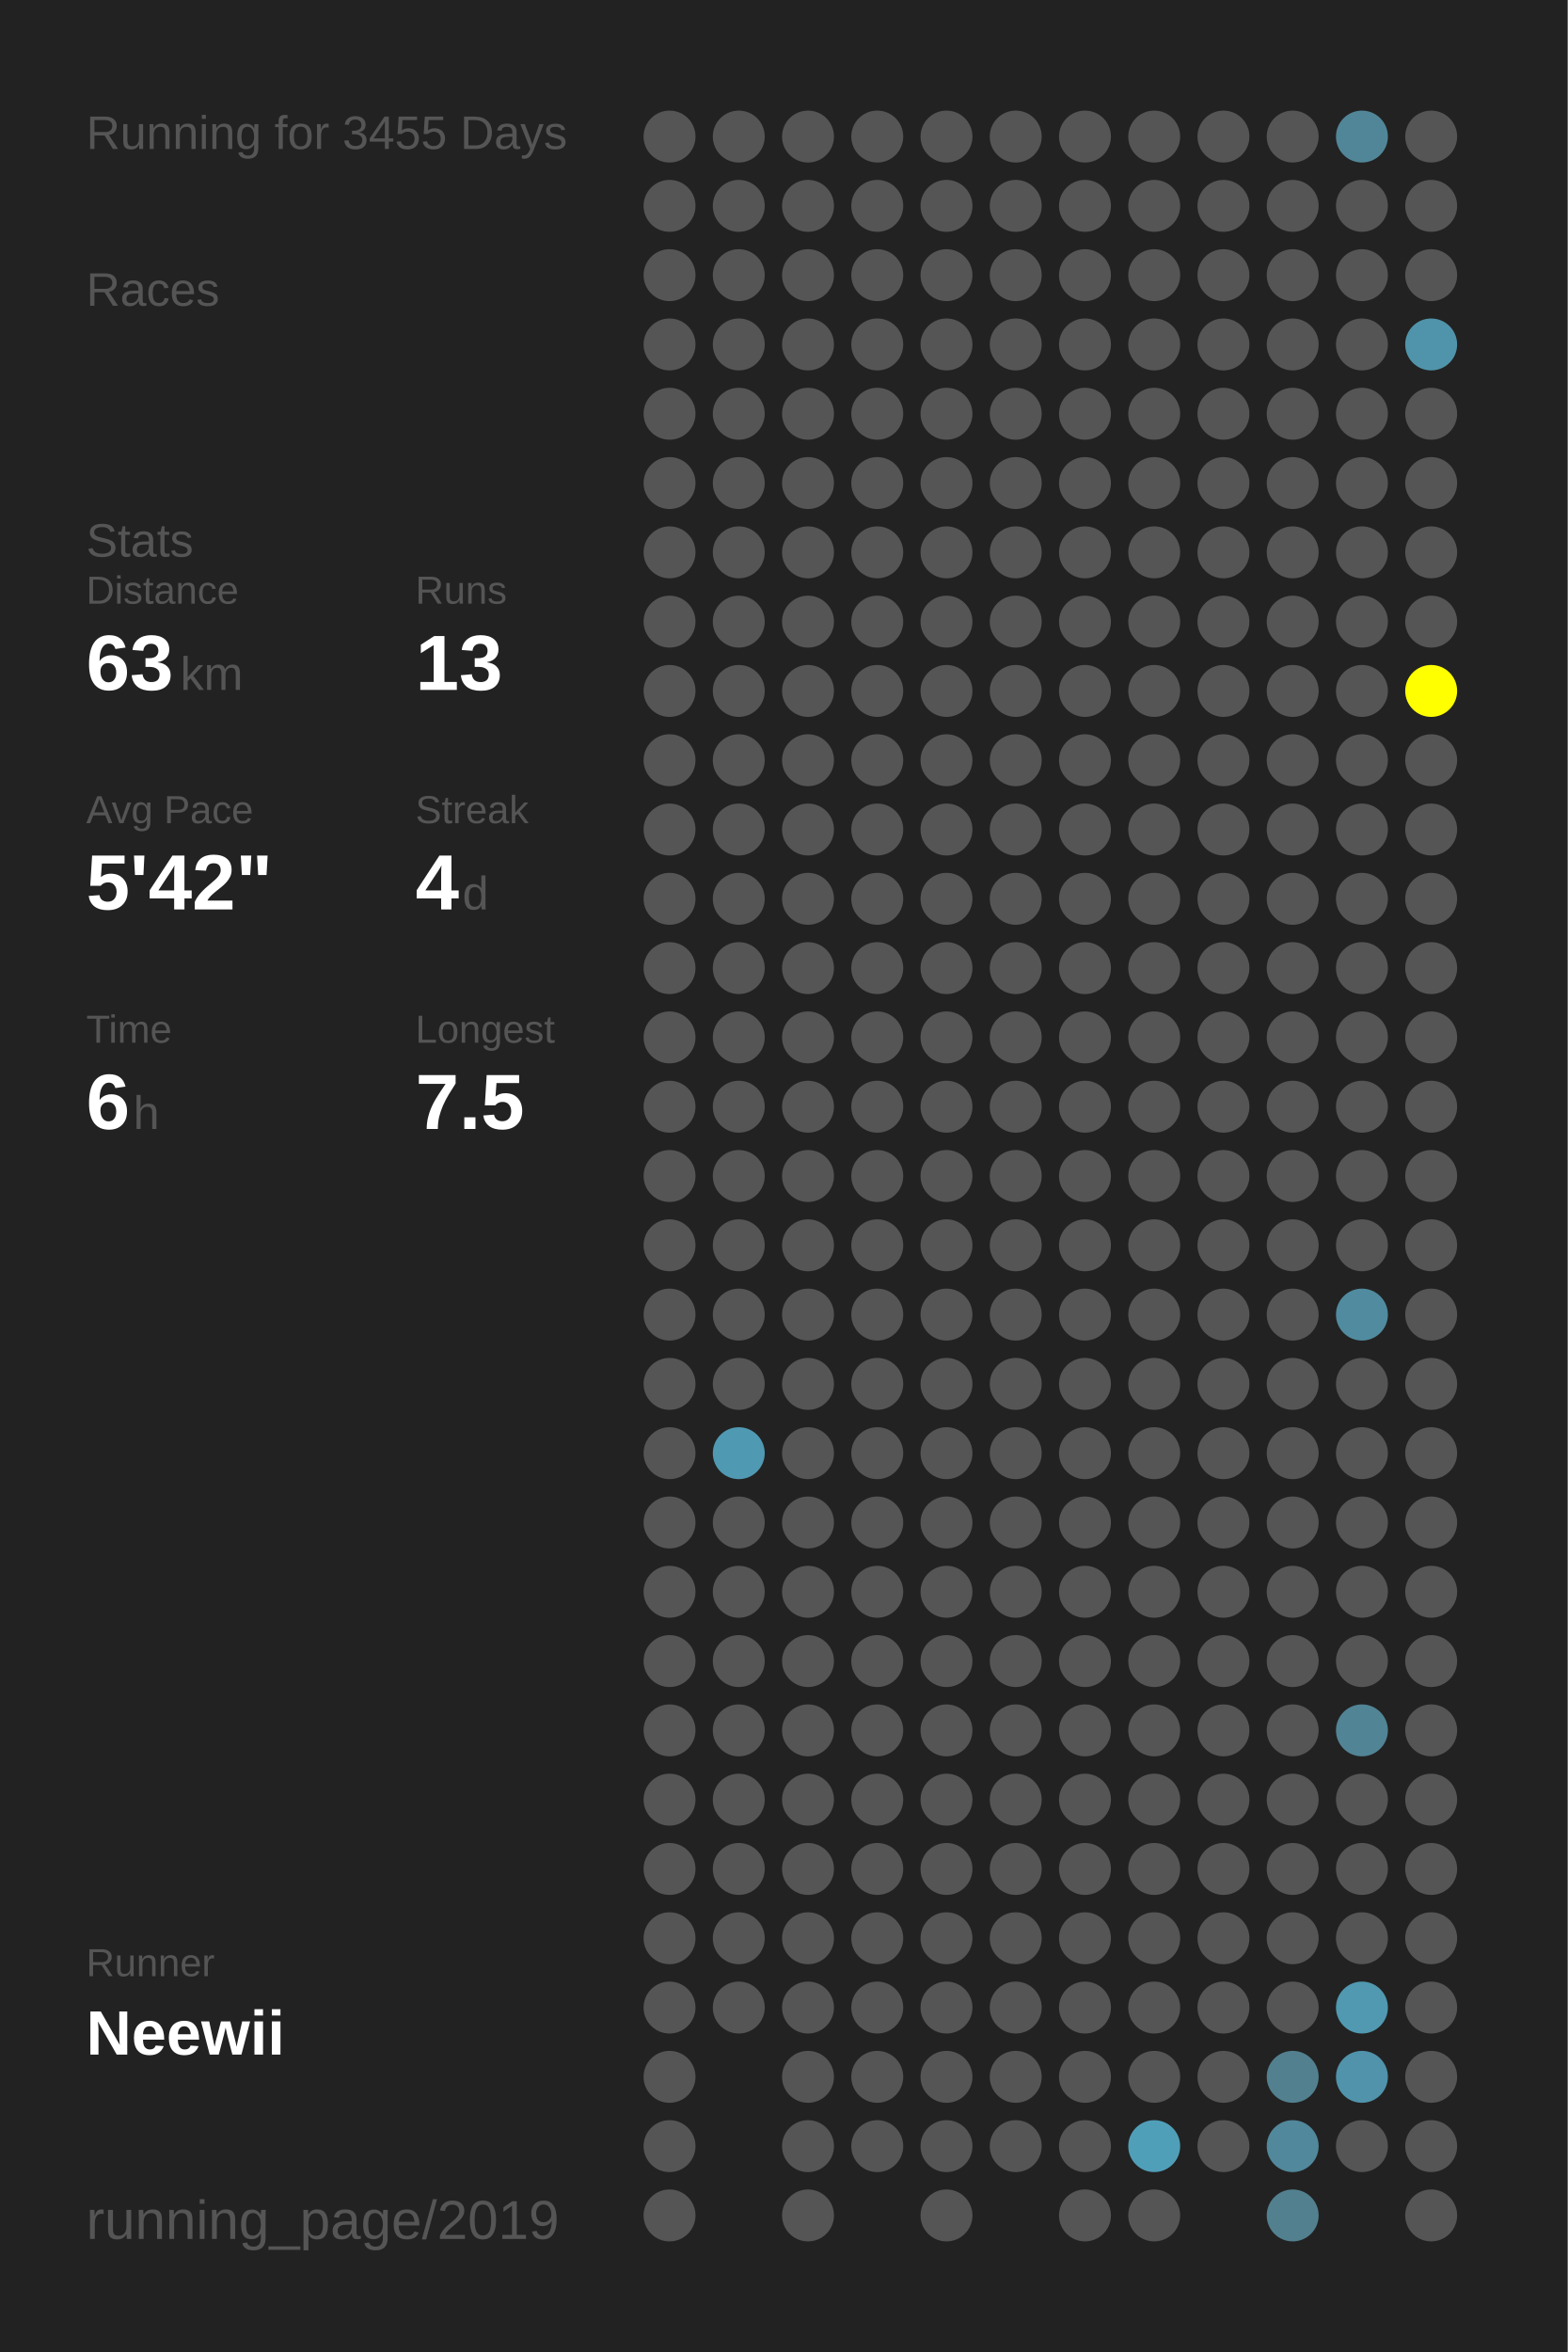
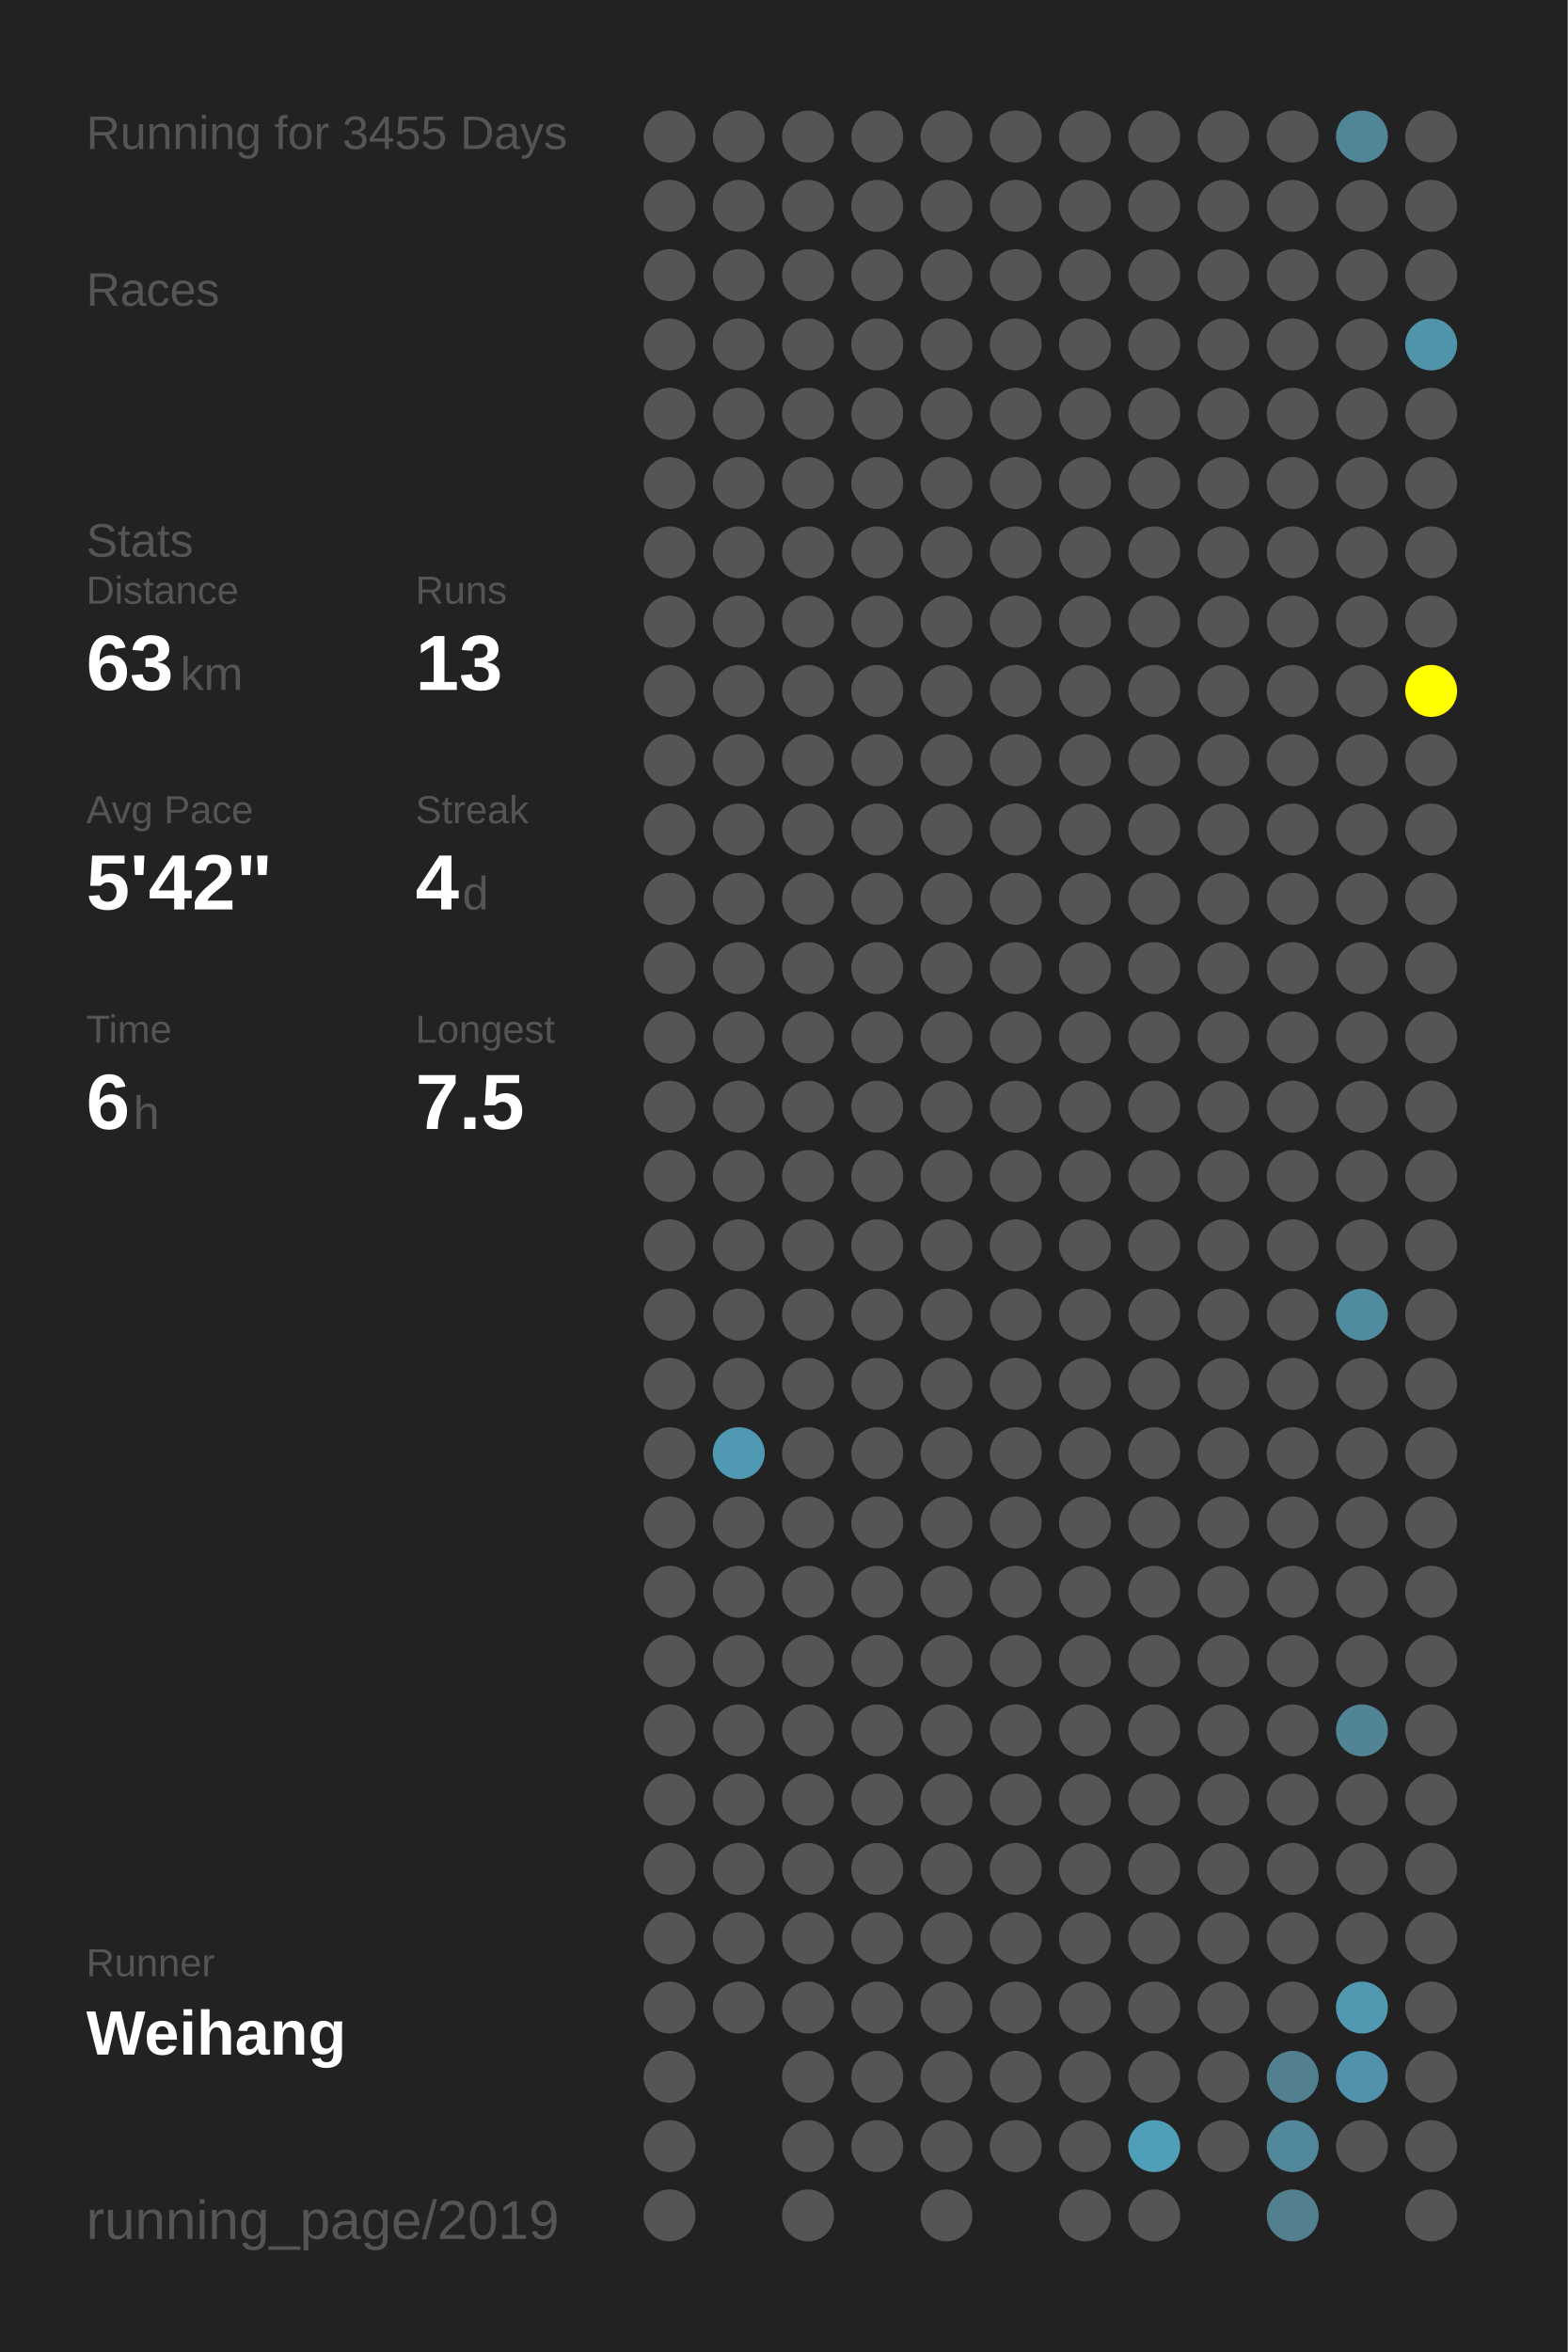
<svg xmlns="http://www.w3.org/2000/svg" baseProfile="full" height="300mm" version="1.1" viewBox="0,0,200,300" width="200mm">
  <defs />
  <rect fill="#222222" height="300" width="200" x="0" y="0" />
  <text fill="#555555" style="font-size:6px; font-family:Arial;" x="11" y="19">Running for 3455 Days</text>
  <text fill="#555555" style="font-size:6px; font-family:Arial;" x="11" y="39">Races</text>
  <text fill="#555555" style="font-size:6px; font-family:Arial;" x="11" y="71">Stats</text>
  <text fill="#555555" style="font-size:5px; font-family:Arial;" x="11" y="77">Distance</text>
  <text fill="#FFFFFF" style="font-size:10px; font-family:Arial; font-weight:bold;" x="11" y="88">63</text>
  <text fill="#555555" style="font-size:6px; font-family:Arial;" x="23" y="88">km</text>
  <text fill="#555555" style="font-size:5px; font-family:Arial;" x="53" y="77">Runs</text>
  <text fill="#FFFFFF" style="font-size:10px; font-family:Arial; font-weight:bold;" x="53" y="88">13</text>
  <text fill="#555555" style="font-size:5px; font-family:Arial;" x="11" y="105">Avg Pace</text>
  <text fill="#FFFFFF" style="font-size:10px; font-family:Arial; font-weight:bold;" x="11" y="116">5'42"</text>
  <text fill="#555555" style="font-size:5px; font-family:Arial;" x="53" y="105">Streak</text>
  <text fill="#FFFFFF" style="font-size:10px; font-family:Arial; font-weight:bold;" x="53" y="116">4</text>
  <text fill="#555555" style="font-size:6px; font-family:Arial;" x="59" y="116">d</text>
  <text fill="#555555" style="font-size:5px; font-family:Arial;" x="11" y="133">Time</text>
  <text fill="#FFFFFF" style="font-size:10px; font-family:Arial; font-weight:bold;" x="11" y="144">6</text>
  <text fill="#555555" style="font-size:6px; font-family:Arial;" x="17" y="144">h</text>
  <text fill="#555555" style="font-size:5px; font-family:Arial;" x="53" y="133">Longest</text>
  <text fill="#FFFFFF" style="font-size:10px; font-family:Arial; font-weight:bold;" x="53" y="144">7.5</text>
  <text fill="#555555" style="font-size:5px; font-family:Arial;" x="11" y="252.065">Runner</text>
-   <text fill="#FFFFFF" style="font-size:8px; font-family:Arial; font-weight:bold;" x="11" y="262.065">Neewii</text>
+   <text fill="#FFFFFF" style="font-size:8px; font-family:Arial; font-weight:bold;" x="11" y="262.065">Weihang</text>
  <text fill="#555555" style="font-size:7px; font-family:Arial;" x="11" y="285.581">running_page/2019</text>
  <circle cx="85.417" cy="17.419" fill="#555555" r="3.312" />
  <circle cx="85.417" cy="26.258" fill="#555555" r="3.312" />
  <circle cx="85.417" cy="35.097" fill="#555555" r="3.312" />
  <circle cx="85.417" cy="43.935" fill="#555555" r="3.312" />
  <circle cx="85.417" cy="52.774" fill="#555555" r="3.312" />
  <circle cx="85.417" cy="61.613" fill="#555555" r="3.312" />
  <circle cx="85.417" cy="70.452" fill="#555555" r="3.312" />
  <circle cx="85.417" cy="79.29" fill="#555555" r="3.312" />
  <circle cx="85.417" cy="88.129" fill="#555555" r="3.312" />
  <circle cx="85.417" cy="96.968" fill="#555555" r="3.312" />
  <circle cx="85.417" cy="105.806" fill="#555555" r="3.312" />
  <circle cx="85.417" cy="114.645" fill="#555555" r="3.312" />
  <circle cx="85.417" cy="123.484" fill="#555555" r="3.312" />
  <circle cx="85.417" cy="132.323" fill="#555555" r="3.312" />
  <circle cx="85.417" cy="141.161" fill="#555555" r="3.312" />
  <circle cx="85.417" cy="150" fill="#555555" r="3.312" />
  <circle cx="85.417" cy="158.839" fill="#555555" r="3.312" />
  <circle cx="85.417" cy="167.677" fill="#555555" r="3.312" />
  <circle cx="85.417" cy="176.516" fill="#555555" r="3.312" />
  <circle cx="85.417" cy="185.355" fill="#555555" r="3.312" />
  <circle cx="85.417" cy="194.194" fill="#555555" r="3.312" />
  <circle cx="85.417" cy="203.032" fill="#555555" r="3.312" />
  <circle cx="85.417" cy="211.871" fill="#555555" r="3.312" />
  <circle cx="85.417" cy="220.71" fill="#555555" r="3.312" />
  <circle cx="85.417" cy="229.548" fill="#555555" r="3.312" />
  <circle cx="85.417" cy="238.387" fill="#555555" r="3.312" />
  <circle cx="85.417" cy="247.226" fill="#555555" r="3.312" />
  <circle cx="85.417" cy="256.065" fill="#555555" r="3.312" />
  <circle cx="85.417" cy="264.903" fill="#555555" r="3.312" />
  <circle cx="85.417" cy="273.742" fill="#555555" r="3.312" />
  <circle cx="85.417" cy="282.581" fill="#555555" r="3.312" />
  <circle cx="94.25" cy="17.419" fill="#555555" r="3.312" />
  <circle cx="94.25" cy="26.258" fill="#555555" r="3.312" />
  <circle cx="94.25" cy="35.097" fill="#555555" r="3.312" />
  <circle cx="94.25" cy="43.935" fill="#555555" r="3.312" />
  <circle cx="94.25" cy="52.774" fill="#555555" r="3.312" />
  <circle cx="94.25" cy="61.613" fill="#555555" r="3.312" />
  <circle cx="94.25" cy="70.452" fill="#555555" r="3.312" />
  <circle cx="94.25" cy="79.29" fill="#555555" r="3.312" />
  <circle cx="94.25" cy="88.129" fill="#555555" r="3.312" />
  <circle cx="94.25" cy="96.968" fill="#555555" r="3.312" />
  <circle cx="94.25" cy="105.806" fill="#555555" r="3.312" />
  <circle cx="94.25" cy="114.645" fill="#555555" r="3.312" />
  <circle cx="94.25" cy="123.484" fill="#555555" r="3.312" />
  <circle cx="94.25" cy="132.323" fill="#555555" r="3.312" />
  <circle cx="94.25" cy="141.161" fill="#555555" r="3.312" />
  <circle cx="94.25" cy="150" fill="#555555" r="3.312" />
  <circle cx="94.25" cy="158.839" fill="#555555" r="3.312" />
  <circle cx="94.25" cy="167.677" fill="#555555" r="3.312" />
  <circle cx="94.25" cy="176.516" fill="#555555" r="3.312" />
  <circle cx="94.25" cy="185.355" fill="#5099b2" r="3.312" />
  <circle cx="94.25" cy="194.194" fill="#555555" r="3.312" />
  <circle cx="94.25" cy="203.032" fill="#555555" r="3.312" />
  <circle cx="94.25" cy="211.871" fill="#555555" r="3.312" />
  <circle cx="94.25" cy="220.71" fill="#555555" r="3.312" />
  <circle cx="94.25" cy="229.548" fill="#555555" r="3.312" />
  <circle cx="94.25" cy="238.387" fill="#555555" r="3.312" />
  <circle cx="94.25" cy="247.226" fill="#555555" r="3.312" />
  <circle cx="94.25" cy="256.065" fill="#555555" r="3.312" />
  <circle cx="103.083" cy="17.419" fill="#555555" r="3.312" />
  <circle cx="103.083" cy="26.258" fill="#555555" r="3.312" />
  <circle cx="103.083" cy="35.097" fill="#555555" r="3.312" />
  <circle cx="103.083" cy="43.935" fill="#555555" r="3.312" />
  <circle cx="103.083" cy="52.774" fill="#555555" r="3.312" />
  <circle cx="103.083" cy="61.613" fill="#555555" r="3.312" />
  <circle cx="103.083" cy="70.452" fill="#555555" r="3.312" />
  <circle cx="103.083" cy="79.29" fill="#555555" r="3.312" />
  <circle cx="103.083" cy="88.129" fill="#555555" r="3.312" />
  <circle cx="103.083" cy="96.968" fill="#555555" r="3.312" />
  <circle cx="103.083" cy="105.806" fill="#555555" r="3.312" />
  <circle cx="103.083" cy="114.645" fill="#555555" r="3.312" />
  <circle cx="103.083" cy="123.484" fill="#555555" r="3.312" />
  <circle cx="103.083" cy="132.323" fill="#555555" r="3.312" />
  <circle cx="103.083" cy="141.161" fill="#555555" r="3.312" />
  <circle cx="103.083" cy="150" fill="#555555" r="3.312" />
  <circle cx="103.083" cy="158.839" fill="#555555" r="3.312" />
  <circle cx="103.083" cy="167.677" fill="#555555" r="3.312" />
  <circle cx="103.083" cy="176.516" fill="#555555" r="3.312" />
  <circle cx="103.083" cy="185.355" fill="#555555" r="3.312" />
  <circle cx="103.083" cy="194.194" fill="#555555" r="3.312" />
  <circle cx="103.083" cy="203.032" fill="#555555" r="3.312" />
  <circle cx="103.083" cy="211.871" fill="#555555" r="3.312" />
  <circle cx="103.083" cy="220.71" fill="#555555" r="3.312" />
  <circle cx="103.083" cy="229.548" fill="#555555" r="3.312" />
  <circle cx="103.083" cy="238.387" fill="#555555" r="3.312" />
  <circle cx="103.083" cy="247.226" fill="#555555" r="3.312" />
  <circle cx="103.083" cy="256.065" fill="#555555" r="3.312" />
  <circle cx="103.083" cy="264.903" fill="#555555" r="3.312" />
  <circle cx="103.083" cy="273.742" fill="#555555" r="3.312" />
  <circle cx="103.083" cy="282.581" fill="#555555" r="3.312" />
  <circle cx="111.917" cy="17.419" fill="#555555" r="3.312" />
  <circle cx="111.917" cy="26.258" fill="#555555" r="3.312" />
  <circle cx="111.917" cy="35.097" fill="#555555" r="3.312" />
  <circle cx="111.917" cy="43.935" fill="#555555" r="3.312" />
  <circle cx="111.917" cy="52.774" fill="#555555" r="3.312" />
  <circle cx="111.917" cy="61.613" fill="#555555" r="3.312" />
  <circle cx="111.917" cy="70.452" fill="#555555" r="3.312" />
  <circle cx="111.917" cy="79.29" fill="#555555" r="3.312" />
  <circle cx="111.917" cy="88.129" fill="#555555" r="3.312" />
  <circle cx="111.917" cy="96.968" fill="#555555" r="3.312" />
  <circle cx="111.917" cy="105.806" fill="#555555" r="3.312" />
  <circle cx="111.917" cy="114.645" fill="#555555" r="3.312" />
  <circle cx="111.917" cy="123.484" fill="#555555" r="3.312" />
  <circle cx="111.917" cy="132.323" fill="#555555" r="3.312" />
  <circle cx="111.917" cy="141.161" fill="#555555" r="3.312" />
  <circle cx="111.917" cy="150" fill="#555555" r="3.312" />
  <circle cx="111.917" cy="158.839" fill="#555555" r="3.312" />
  <circle cx="111.917" cy="167.677" fill="#555555" r="3.312" />
  <circle cx="111.917" cy="176.516" fill="#555555" r="3.312" />
  <circle cx="111.917" cy="185.355" fill="#555555" r="3.312" />
  <circle cx="111.917" cy="194.194" fill="#555555" r="3.312" />
  <circle cx="111.917" cy="203.032" fill="#555555" r="3.312" />
  <circle cx="111.917" cy="211.871" fill="#555555" r="3.312" />
  <circle cx="111.917" cy="220.71" fill="#555555" r="3.312" />
  <circle cx="111.917" cy="229.548" fill="#555555" r="3.312" />
  <circle cx="111.917" cy="238.387" fill="#555555" r="3.312" />
  <circle cx="111.917" cy="247.226" fill="#555555" r="3.312" />
  <circle cx="111.917" cy="256.065" fill="#555555" r="3.312" />
  <circle cx="111.917" cy="264.903" fill="#555555" r="3.312" />
  <circle cx="111.917" cy="273.742" fill="#555555" r="3.312" />
  <circle cx="120.75" cy="17.419" fill="#555555" r="3.312" />
  <circle cx="120.75" cy="26.258" fill="#555555" r="3.312" />
  <circle cx="120.75" cy="35.097" fill="#555555" r="3.312" />
  <circle cx="120.75" cy="43.935" fill="#555555" r="3.312" />
  <circle cx="120.75" cy="52.774" fill="#555555" r="3.312" />
  <circle cx="120.75" cy="61.613" fill="#555555" r="3.312" />
  <circle cx="120.75" cy="70.452" fill="#555555" r="3.312" />
  <circle cx="120.75" cy="79.29" fill="#555555" r="3.312" />
  <circle cx="120.75" cy="88.129" fill="#555555" r="3.312" />
  <circle cx="120.75" cy="96.968" fill="#555555" r="3.312" />
  <circle cx="120.75" cy="105.806" fill="#555555" r="3.312" />
  <circle cx="120.75" cy="114.645" fill="#555555" r="3.312" />
  <circle cx="120.75" cy="123.484" fill="#555555" r="3.312" />
  <circle cx="120.75" cy="132.323" fill="#555555" r="3.312" />
  <circle cx="120.75" cy="141.161" fill="#555555" r="3.312" />
  <circle cx="120.75" cy="150" fill="#555555" r="3.312" />
  <circle cx="120.75" cy="158.839" fill="#555555" r="3.312" />
  <circle cx="120.75" cy="167.677" fill="#555555" r="3.312" />
  <circle cx="120.75" cy="176.516" fill="#555555" r="3.312" />
  <circle cx="120.75" cy="185.355" fill="#555555" r="3.312" />
  <circle cx="120.75" cy="194.194" fill="#555555" r="3.312" />
  <circle cx="120.75" cy="203.032" fill="#555555" r="3.312" />
  <circle cx="120.75" cy="211.871" fill="#555555" r="3.312" />
  <circle cx="120.75" cy="220.71" fill="#555555" r="3.312" />
  <circle cx="120.75" cy="229.548" fill="#555555" r="3.312" />
  <circle cx="120.75" cy="238.387" fill="#555555" r="3.312" />
  <circle cx="120.75" cy="247.226" fill="#555555" r="3.312" />
  <circle cx="120.75" cy="256.065" fill="#555555" r="3.312" />
  <circle cx="120.75" cy="264.903" fill="#555555" r="3.312" />
  <circle cx="120.75" cy="273.742" fill="#555555" r="3.312" />
  <circle cx="120.75" cy="282.581" fill="#555555" r="3.312" />
  <circle cx="129.583" cy="17.419" fill="#555555" r="3.312" />
  <circle cx="129.583" cy="26.258" fill="#555555" r="3.312" />
  <circle cx="129.583" cy="35.097" fill="#555555" r="3.312" />
  <circle cx="129.583" cy="43.935" fill="#555555" r="3.312" />
  <circle cx="129.583" cy="52.774" fill="#555555" r="3.312" />
  <circle cx="129.583" cy="61.613" fill="#555555" r="3.312" />
  <circle cx="129.583" cy="70.452" fill="#555555" r="3.312" />
  <circle cx="129.583" cy="79.29" fill="#555555" r="3.312" />
  <circle cx="129.583" cy="88.129" fill="#555555" r="3.312" />
  <circle cx="129.583" cy="96.968" fill="#555555" r="3.312" />
  <circle cx="129.583" cy="105.806" fill="#555555" r="3.312" />
  <circle cx="129.583" cy="114.645" fill="#555555" r="3.312" />
  <circle cx="129.583" cy="123.484" fill="#555555" r="3.312" />
  <circle cx="129.583" cy="132.323" fill="#555555" r="3.312" />
  <circle cx="129.583" cy="141.161" fill="#555555" r="3.312" />
  <circle cx="129.583" cy="150" fill="#555555" r="3.312" />
  <circle cx="129.583" cy="158.839" fill="#555555" r="3.312" />
  <circle cx="129.583" cy="167.677" fill="#555555" r="3.312" />
  <circle cx="129.583" cy="176.516" fill="#555555" r="3.312" />
  <circle cx="129.583" cy="185.355" fill="#555555" r="3.312" />
  <circle cx="129.583" cy="194.194" fill="#555555" r="3.312" />
  <circle cx="129.583" cy="203.032" fill="#555555" r="3.312" />
  <circle cx="129.583" cy="211.871" fill="#555555" r="3.312" />
  <circle cx="129.583" cy="220.71" fill="#555555" r="3.312" />
  <circle cx="129.583" cy="229.548" fill="#555555" r="3.312" />
  <circle cx="129.583" cy="238.387" fill="#555555" r="3.312" />
  <circle cx="129.583" cy="247.226" fill="#555555" r="3.312" />
  <circle cx="129.583" cy="256.065" fill="#555555" r="3.312" />
  <circle cx="129.583" cy="264.903" fill="#555555" r="3.312" />
  <circle cx="129.583" cy="273.742" fill="#555555" r="3.312" />
  <circle cx="138.417" cy="17.419" fill="#555555" r="3.312" />
  <circle cx="138.417" cy="26.258" fill="#555555" r="3.312" />
  <circle cx="138.417" cy="35.097" fill="#555555" r="3.312" />
  <circle cx="138.417" cy="43.935" fill="#555555" r="3.312" />
  <circle cx="138.417" cy="52.774" fill="#555555" r="3.312" />
  <circle cx="138.417" cy="61.613" fill="#555555" r="3.312" />
  <circle cx="138.417" cy="70.452" fill="#555555" r="3.312" />
  <circle cx="138.417" cy="79.29" fill="#555555" r="3.312" />
  <circle cx="138.417" cy="88.129" fill="#555555" r="3.312" />
  <circle cx="138.417" cy="96.968" fill="#555555" r="3.312" />
  <circle cx="138.417" cy="105.806" fill="#555555" r="3.312" />
  <circle cx="138.417" cy="114.645" fill="#555555" r="3.312" />
  <circle cx="138.417" cy="123.484" fill="#555555" r="3.312" />
  <circle cx="138.417" cy="132.323" fill="#555555" r="3.312" />
  <circle cx="138.417" cy="141.161" fill="#555555" r="3.312" />
  <circle cx="138.417" cy="150" fill="#555555" r="3.312" />
  <circle cx="138.417" cy="158.839" fill="#555555" r="3.312" />
  <circle cx="138.417" cy="167.677" fill="#555555" r="3.312" />
  <circle cx="138.417" cy="176.516" fill="#555555" r="3.312" />
  <circle cx="138.417" cy="185.355" fill="#555555" r="3.312" />
  <circle cx="138.417" cy="194.194" fill="#555555" r="3.312" />
  <circle cx="138.417" cy="203.032" fill="#555555" r="3.312" />
  <circle cx="138.417" cy="211.871" fill="#555555" r="3.312" />
  <circle cx="138.417" cy="220.71" fill="#555555" r="3.312" />
  <circle cx="138.417" cy="229.548" fill="#555555" r="3.312" />
  <circle cx="138.417" cy="238.387" fill="#555555" r="3.312" />
  <circle cx="138.417" cy="247.226" fill="#555555" r="3.312" />
  <circle cx="138.417" cy="256.065" fill="#555555" r="3.312" />
  <circle cx="138.417" cy="264.903" fill="#555555" r="3.312" />
  <circle cx="138.417" cy="273.742" fill="#555555" r="3.312" />
  <circle cx="138.417" cy="282.581" fill="#555555" r="3.312" />
  <circle cx="147.25" cy="17.419" fill="#555555" r="3.312" />
  <circle cx="147.25" cy="26.258" fill="#555555" r="3.312" />
  <circle cx="147.25" cy="35.097" fill="#555555" r="3.312" />
  <circle cx="147.25" cy="43.935" fill="#555555" r="3.312" />
  <circle cx="147.25" cy="52.774" fill="#555555" r="3.312" />
  <circle cx="147.25" cy="61.613" fill="#555555" r="3.312" />
  <circle cx="147.25" cy="70.452" fill="#555555" r="3.312" />
  <circle cx="147.25" cy="79.29" fill="#555555" r="3.312" />
  <circle cx="147.25" cy="88.129" fill="#555555" r="3.312" />
  <circle cx="147.25" cy="96.968" fill="#555555" r="3.312" />
  <circle cx="147.25" cy="105.806" fill="#555555" r="3.312" />
  <circle cx="147.25" cy="114.645" fill="#555555" r="3.312" />
  <circle cx="147.25" cy="123.484" fill="#555555" r="3.312" />
  <circle cx="147.25" cy="132.323" fill="#555555" r="3.312" />
  <circle cx="147.25" cy="141.161" fill="#555555" r="3.312" />
  <circle cx="147.25" cy="150" fill="#555555" r="3.312" />
  <circle cx="147.25" cy="158.839" fill="#555555" r="3.312" />
  <circle cx="147.25" cy="167.677" fill="#555555" r="3.312" />
  <circle cx="147.25" cy="176.516" fill="#555555" r="3.312" />
  <circle cx="147.25" cy="185.355" fill="#555555" r="3.312" />
  <circle cx="147.25" cy="194.194" fill="#555555" r="3.312" />
  <circle cx="147.25" cy="203.032" fill="#555555" r="3.312" />
  <circle cx="147.25" cy="211.871" fill="#555555" r="3.312" />
  <circle cx="147.25" cy="220.71" fill="#555555" r="3.312" />
  <circle cx="147.25" cy="229.548" fill="#555555" r="3.312" />
  <circle cx="147.25" cy="238.387" fill="#555555" r="3.312" />
  <circle cx="147.25" cy="247.226" fill="#555555" r="3.312" />
  <circle cx="147.25" cy="256.065" fill="#555555" r="3.312" />
  <circle cx="147.25" cy="264.903" fill="#555555" r="3.312" />
  <circle cx="147.25" cy="273.742" fill="#509fb9" r="3.312" />
  <circle cx="147.25" cy="282.581" fill="#555555" r="3.312" />
  <circle cx="156.083" cy="17.419" fill="#555555" r="3.312" />
  <circle cx="156.083" cy="26.258" fill="#555555" r="3.312" />
  <circle cx="156.083" cy="35.097" fill="#555555" r="3.312" />
  <circle cx="156.083" cy="43.935" fill="#555555" r="3.312" />
  <circle cx="156.083" cy="52.774" fill="#555555" r="3.312" />
  <circle cx="156.083" cy="61.613" fill="#555555" r="3.312" />
  <circle cx="156.083" cy="70.452" fill="#555555" r="3.312" />
  <circle cx="156.083" cy="79.29" fill="#555555" r="3.312" />
  <circle cx="156.083" cy="88.129" fill="#555555" r="3.312" />
  <circle cx="156.083" cy="96.968" fill="#555555" r="3.312" />
  <circle cx="156.083" cy="105.806" fill="#555555" r="3.312" />
  <circle cx="156.083" cy="114.645" fill="#555555" r="3.312" />
  <circle cx="156.083" cy="123.484" fill="#555555" r="3.312" />
  <circle cx="156.083" cy="132.323" fill="#555555" r="3.312" />
  <circle cx="156.083" cy="141.161" fill="#555555" r="3.312" />
  <circle cx="156.083" cy="150" fill="#555555" r="3.312" />
  <circle cx="156.083" cy="158.839" fill="#555555" r="3.312" />
  <circle cx="156.083" cy="167.677" fill="#555555" r="3.312" />
  <circle cx="156.083" cy="176.516" fill="#555555" r="3.312" />
  <circle cx="156.083" cy="185.355" fill="#555555" r="3.312" />
  <circle cx="156.083" cy="194.194" fill="#555555" r="3.312" />
  <circle cx="156.083" cy="203.032" fill="#555555" r="3.312" />
  <circle cx="156.083" cy="211.871" fill="#555555" r="3.312" />
  <circle cx="156.083" cy="220.71" fill="#555555" r="3.312" />
  <circle cx="156.083" cy="229.548" fill="#555555" r="3.312" />
  <circle cx="156.083" cy="238.387" fill="#555555" r="3.312" />
  <circle cx="156.083" cy="247.226" fill="#555555" r="3.312" />
  <circle cx="156.083" cy="256.065" fill="#555555" r="3.312" />
  <circle cx="156.083" cy="264.903" fill="#555555" r="3.312" />
  <circle cx="156.083" cy="273.742" fill="#555555" r="3.312" />
  <circle cx="164.917" cy="17.419" fill="#555555" r="3.312" />
  <circle cx="164.917" cy="26.258" fill="#555555" r="3.312" />
  <circle cx="164.917" cy="35.097" fill="#555555" r="3.312" />
  <circle cx="164.917" cy="43.935" fill="#555555" r="3.312" />
  <circle cx="164.917" cy="52.774" fill="#555555" r="3.312" />
  <circle cx="164.917" cy="61.613" fill="#555555" r="3.312" />
  <circle cx="164.917" cy="70.452" fill="#555555" r="3.312" />
  <circle cx="164.917" cy="79.29" fill="#555555" r="3.312" />
  <circle cx="164.917" cy="88.129" fill="#555555" r="3.312" />
  <circle cx="164.917" cy="96.968" fill="#555555" r="3.312" />
  <circle cx="164.917" cy="105.806" fill="#555555" r="3.312" />
  <circle cx="164.917" cy="114.645" fill="#555555" r="3.312" />
  <circle cx="164.917" cy="123.484" fill="#555555" r="3.312" />
  <circle cx="164.917" cy="132.323" fill="#555555" r="3.312" />
  <circle cx="164.917" cy="141.161" fill="#555555" r="3.312" />
  <circle cx="164.917" cy="150" fill="#555555" r="3.312" />
  <circle cx="164.917" cy="158.839" fill="#555555" r="3.312" />
  <circle cx="164.917" cy="167.677" fill="#555555" r="3.312" />
  <circle cx="164.917" cy="176.516" fill="#555555" r="3.312" />
  <circle cx="164.917" cy="185.355" fill="#555555" r="3.312" />
  <circle cx="164.917" cy="194.194" fill="#555555" r="3.312" />
  <circle cx="164.917" cy="203.032" fill="#555555" r="3.312" />
  <circle cx="164.917" cy="211.871" fill="#555555" r="3.312" />
  <circle cx="164.917" cy="220.71" fill="#555555" r="3.312" />
  <circle cx="164.917" cy="229.548" fill="#555555" r="3.312" />
  <circle cx="164.917" cy="238.387" fill="#555555" r="3.312" />
  <circle cx="164.917" cy="247.226" fill="#555555" r="3.312" />
  <circle cx="164.917" cy="256.065" fill="#555555" r="3.312" />
  <circle cx="164.917" cy="264.903" fill="#52808f" r="3.312" />
  <circle cx="164.917" cy="273.742" fill="#51889b" r="3.312" />
  <circle cx="164.917" cy="282.581" fill="#52808f" r="3.312" />
  <circle cx="173.75" cy="17.419" fill="#518698" r="3.312" />
  <circle cx="173.75" cy="26.258" fill="#555555" r="3.312" />
  <circle cx="173.75" cy="35.097" fill="#555555" r="3.312" />
  <circle cx="173.75" cy="43.935" fill="#555555" r="3.312" />
  <circle cx="173.75" cy="52.774" fill="#555555" r="3.312" />
  <circle cx="173.75" cy="61.613" fill="#555555" r="3.312" />
  <circle cx="173.75" cy="70.452" fill="#555555" r="3.312" />
  <circle cx="173.75" cy="79.29" fill="#555555" r="3.312" />
  <circle cx="173.75" cy="88.129" fill="#555555" r="3.312" />
  <circle cx="173.75" cy="96.968" fill="#555555" r="3.312" />
  <circle cx="173.75" cy="105.806" fill="#555555" r="3.312" />
  <circle cx="173.75" cy="114.645" fill="#555555" r="3.312" />
  <circle cx="173.75" cy="123.484" fill="#555555" r="3.312" />
  <circle cx="173.75" cy="132.323" fill="#555555" r="3.312" />
  <circle cx="173.75" cy="141.161" fill="#555555" r="3.312" />
  <circle cx="173.75" cy="150" fill="#555555" r="3.312" />
  <circle cx="173.75" cy="158.839" fill="#555555" r="3.312" />
  <circle cx="173.75" cy="167.677" fill="#518b9f" r="3.312" />
  <circle cx="173.75" cy="176.516" fill="#555555" r="3.312" />
  <circle cx="173.75" cy="185.355" fill="#555555" r="3.312" />
  <circle cx="173.75" cy="194.194" fill="#555555" r="3.312" />
  <circle cx="173.75" cy="203.032" fill="#555555" r="3.312" />
  <circle cx="173.75" cy="211.871" fill="#555555" r="3.312" />
  <circle cx="173.75" cy="220.71" fill="#518495" r="3.312" />
  <circle cx="173.75" cy="229.548" fill="#555555" r="3.312" />
  <circle cx="173.75" cy="238.387" fill="#555555" r="3.312" />
  <circle cx="173.75" cy="247.226" fill="#555555" r="3.312" />
  <circle cx="173.75" cy="256.065" fill="#5099b1" r="3.312" />
  <circle cx="173.75" cy="264.903" fill="#5093aa" r="3.312" />
  <circle cx="173.75" cy="273.742" fill="#555555" r="3.312" />
  <circle cx="182.583" cy="17.419" fill="#555555" r="3.312" />
  <circle cx="182.583" cy="26.258" fill="#555555" r="3.312" />
  <circle cx="182.583" cy="35.097" fill="#555555" r="3.312" />
  <circle cx="182.583" cy="43.935" fill="#5094ab" r="3.312" />
  <circle cx="182.583" cy="52.774" fill="#555555" r="3.312" />
  <circle cx="182.583" cy="61.613" fill="#555555" r="3.312" />
  <circle cx="182.583" cy="70.452" fill="#555555" r="3.312" />
  <circle cx="182.583" cy="79.29" fill="#555555" r="3.312" />
  <circle cx="182.583" cy="88.129" fill="#FFFF00" r="3.312" />
  <circle cx="182.583" cy="96.968" fill="#555555" r="3.312" />
  <circle cx="182.583" cy="105.806" fill="#555555" r="3.312" />
  <circle cx="182.583" cy="114.645" fill="#555555" r="3.312" />
  <circle cx="182.583" cy="123.484" fill="#555555" r="3.312" />
  <circle cx="182.583" cy="132.323" fill="#555555" r="3.312" />
  <circle cx="182.583" cy="141.161" fill="#555555" r="3.312" />
  <circle cx="182.583" cy="150" fill="#555555" r="3.312" />
  <circle cx="182.583" cy="158.839" fill="#555555" r="3.312" />
  <circle cx="182.583" cy="167.677" fill="#555555" r="3.312" />
  <circle cx="182.583" cy="176.516" fill="#555555" r="3.312" />
  <circle cx="182.583" cy="185.355" fill="#555555" r="3.312" />
  <circle cx="182.583" cy="194.194" fill="#555555" r="3.312" />
  <circle cx="182.583" cy="203.032" fill="#555555" r="3.312" />
  <circle cx="182.583" cy="211.871" fill="#555555" r="3.312" />
  <circle cx="182.583" cy="220.71" fill="#555555" r="3.312" />
  <circle cx="182.583" cy="229.548" fill="#555555" r="3.312" />
  <circle cx="182.583" cy="238.387" fill="#555555" r="3.312" />
  <circle cx="182.583" cy="247.226" fill="#555555" r="3.312" />
  <circle cx="182.583" cy="256.065" fill="#555555" r="3.312" />
  <circle cx="182.583" cy="264.903" fill="#555555" r="3.312" />
  <circle cx="182.583" cy="273.742" fill="#555555" r="3.312" />
  <circle cx="182.583" cy="282.581" fill="#555555" r="3.312" />
</svg>
